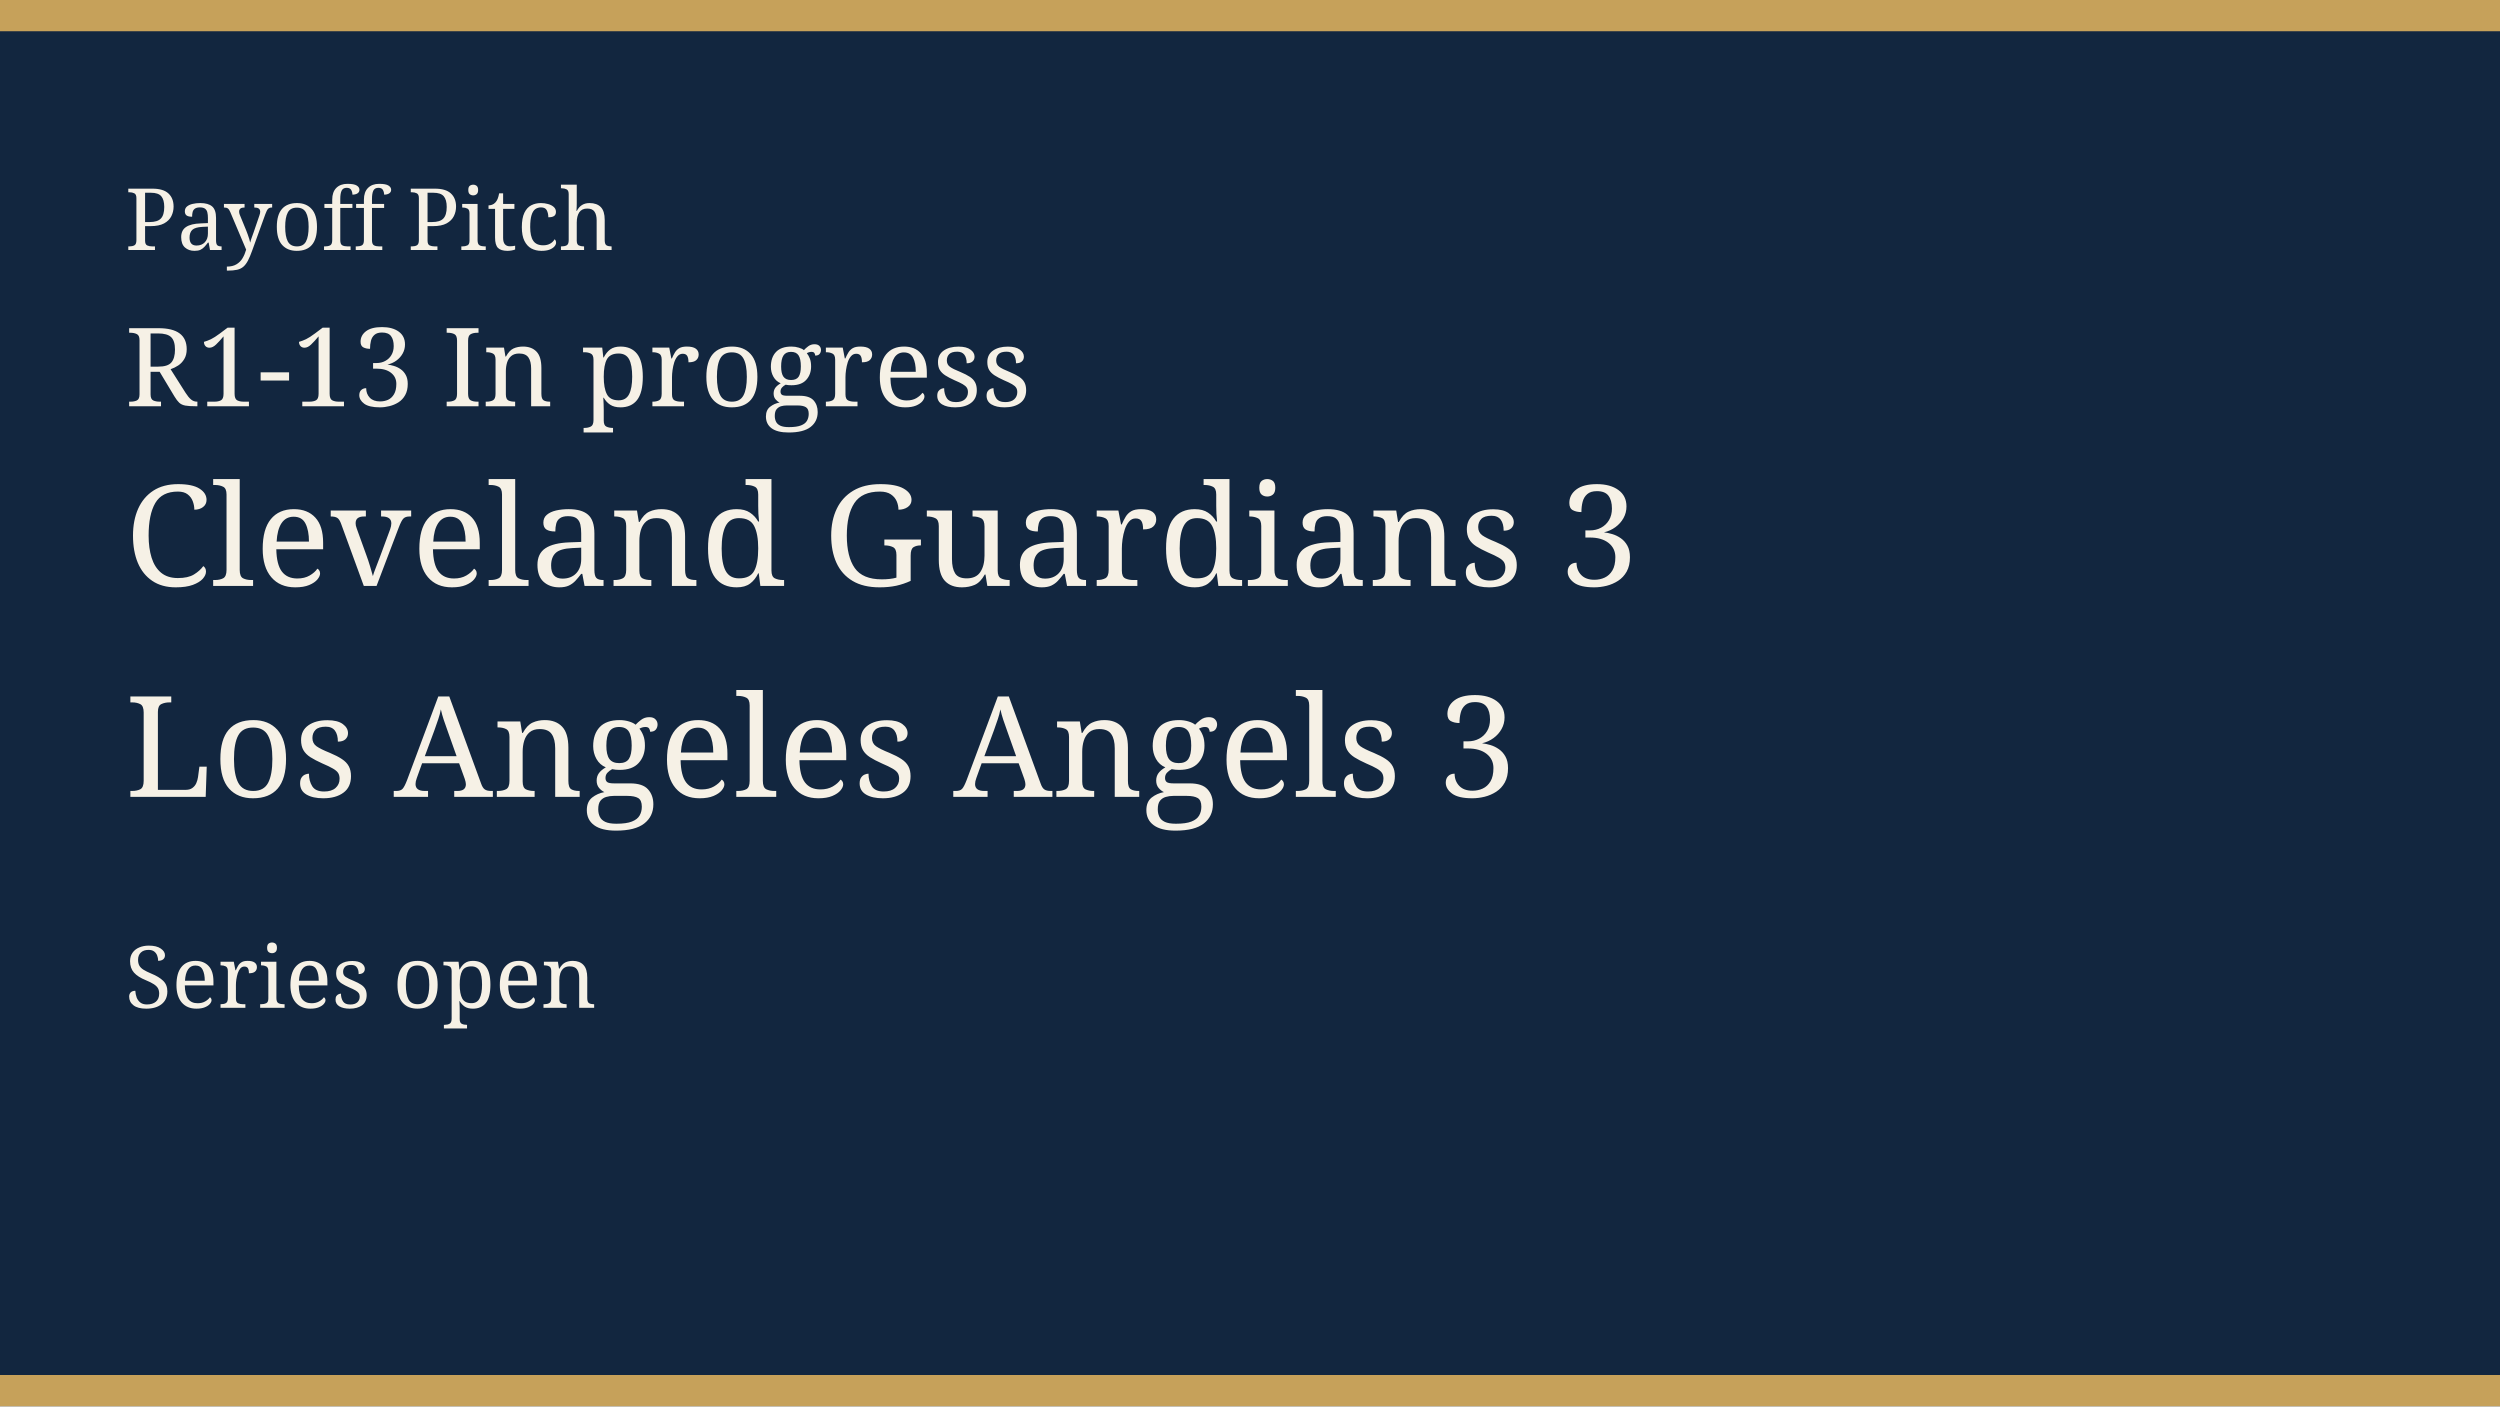
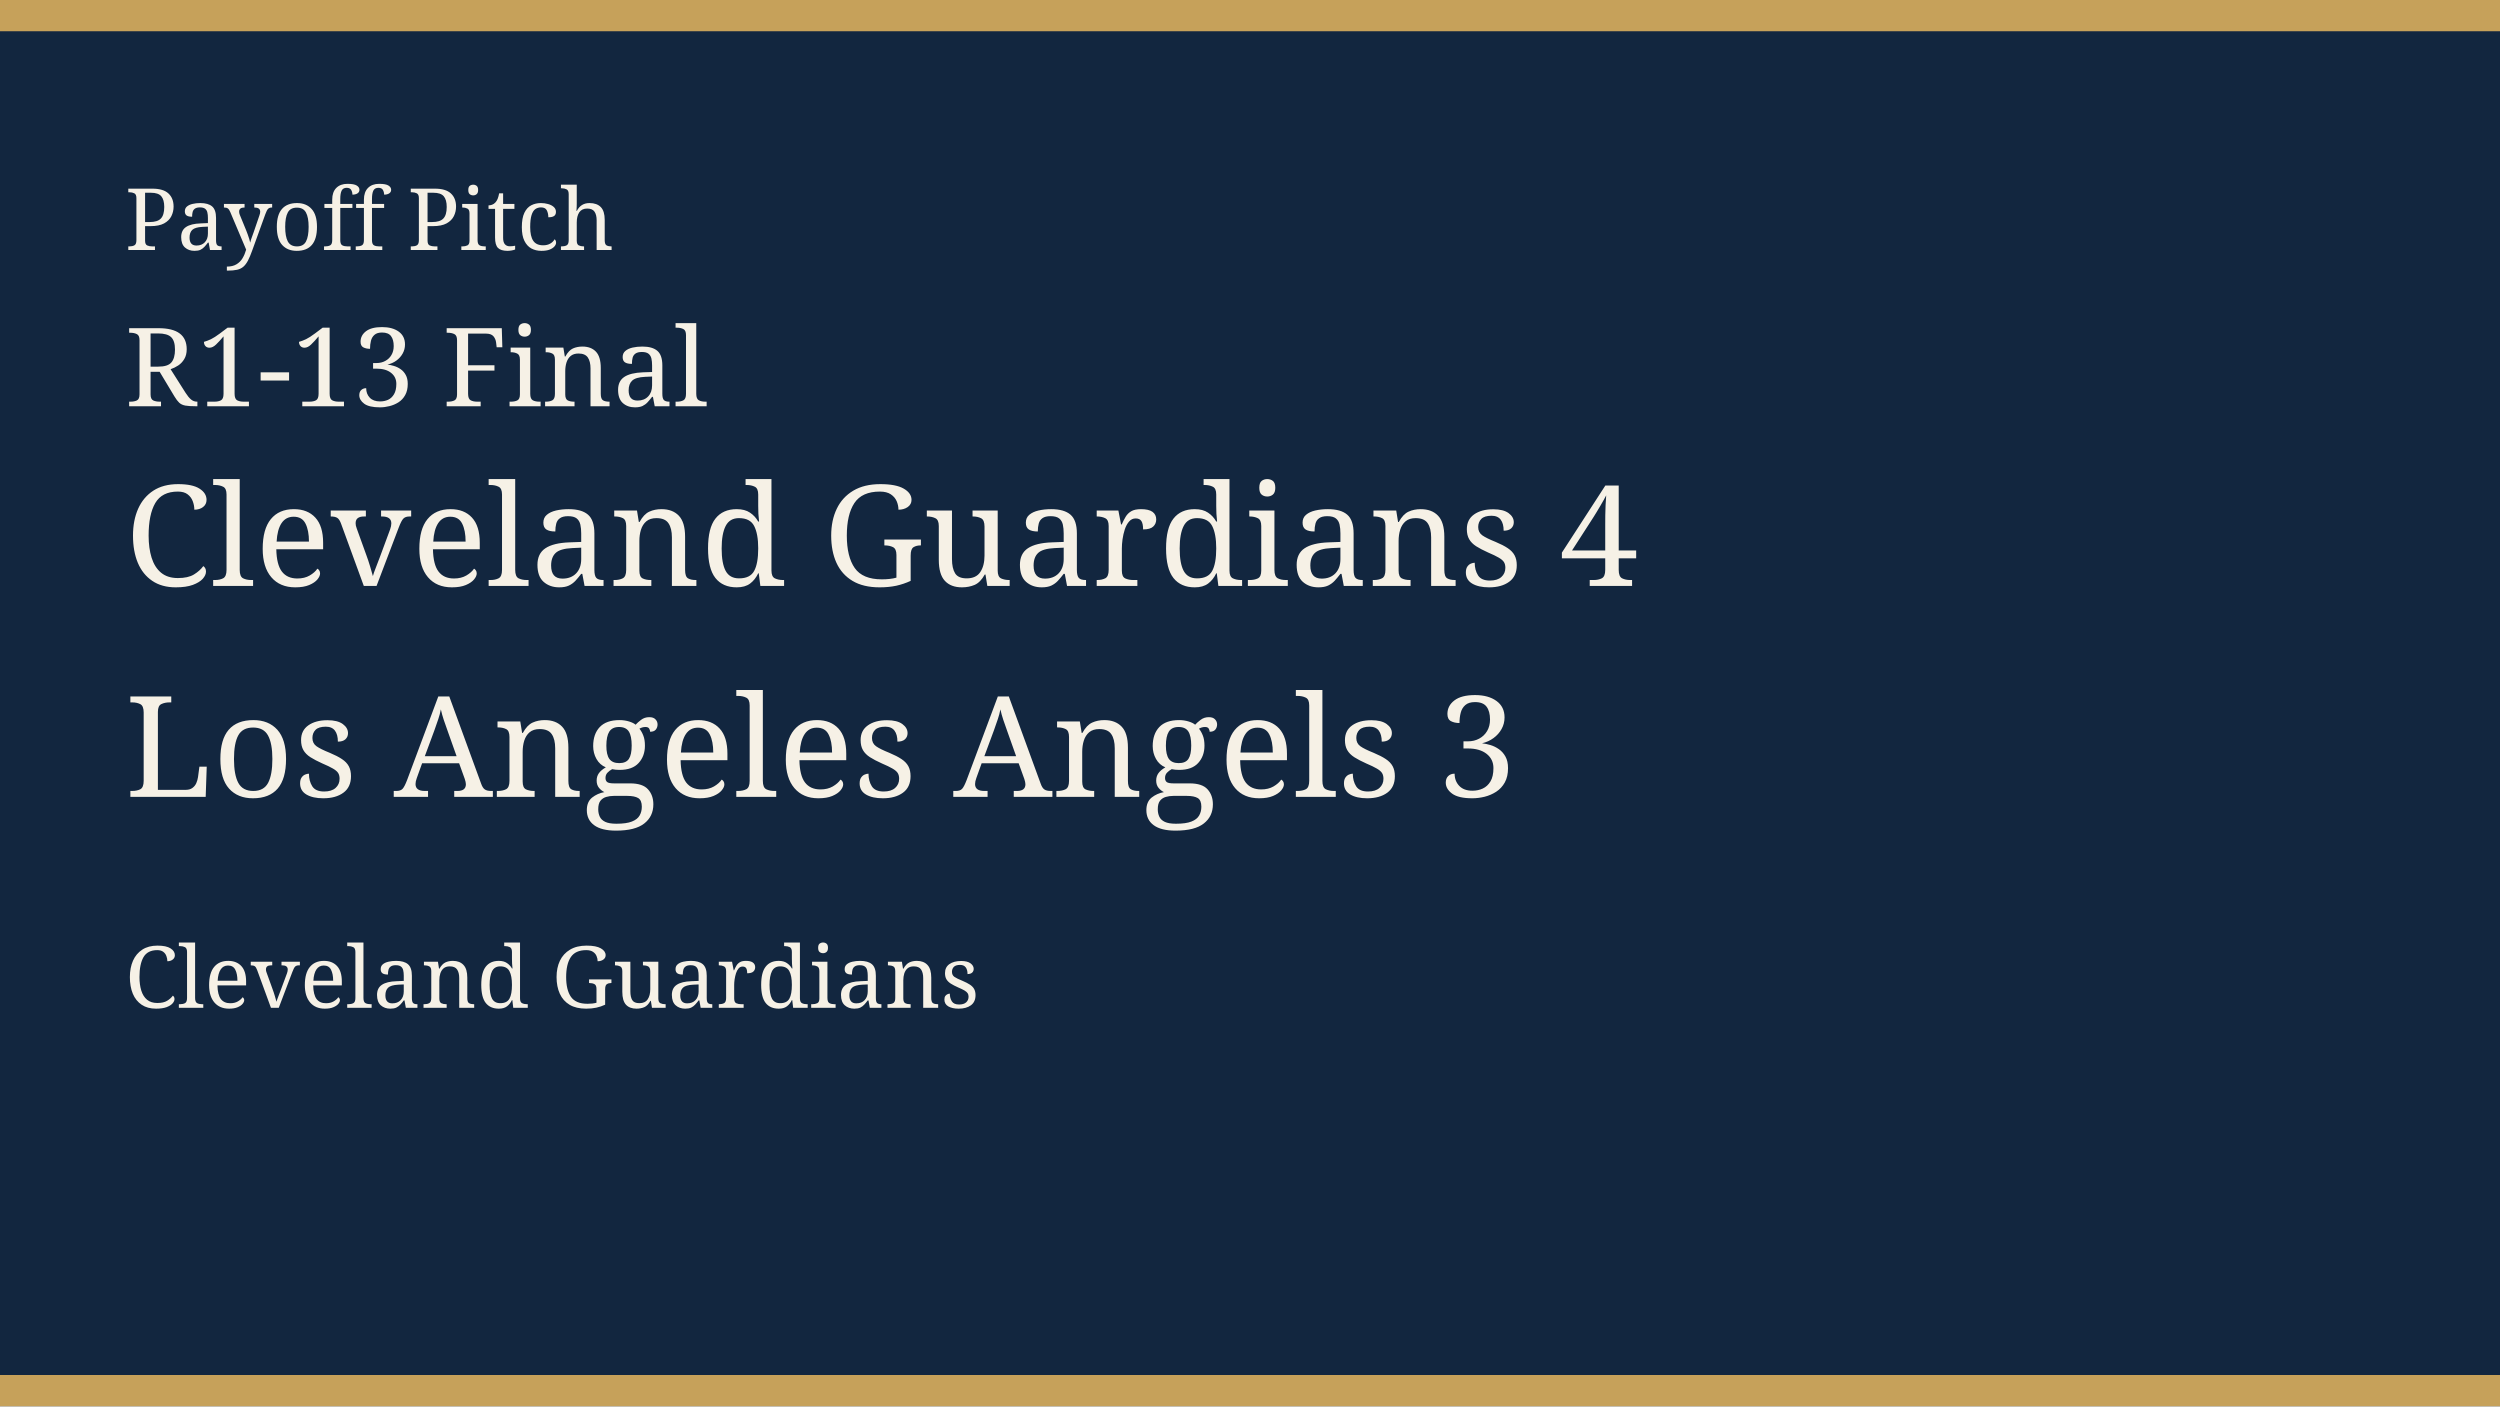
<svg xmlns="http://www.w3.org/2000/svg" width="640" height="360" viewBox="0 0 640 360" role="img">
  <rect width="640" height="360" fill="#12263f" />
  <rect width="640" height="8" fill="#c6a15a" />
  <rect y="352" width="640" height="8" fill="#c6a15a" />
  <text x="32" y="64" fill="#f6f1e6" font-family="Georgia, serif" font-size="22">Payoff Pitch</text>
-   <text x="32" y="104" fill="#f6f1e6" font-family="Georgia, serif" font-size="28">R1-13 In progress</text>
-   <text x="32" y="150" fill="#f6f1e6" font-family="Georgia, serif" font-size="36">Cleveland Guardians 3</text>
+   <text x="32" y="104" fill="#f6f1e6" font-family="Georgia, serif" font-size="28">R1-13 Final</text>
+   <text x="32" y="150" fill="#f6f1e6" font-family="Georgia, serif" font-size="36">Cleveland Guardians 4</text>
  <text x="32" y="204" fill="#f6f1e6" font-family="Georgia, serif" font-size="36">Los Angeles Angels 3</text>
-   <text x="32" y="258" fill="#f6f1e6" font-family="Georgia, serif" font-size="22">Series open</text>
+   <text x="32" y="258" fill="#f6f1e6" font-family="Georgia, serif" font-size="22">Cleveland Guardians</text>
</svg>
